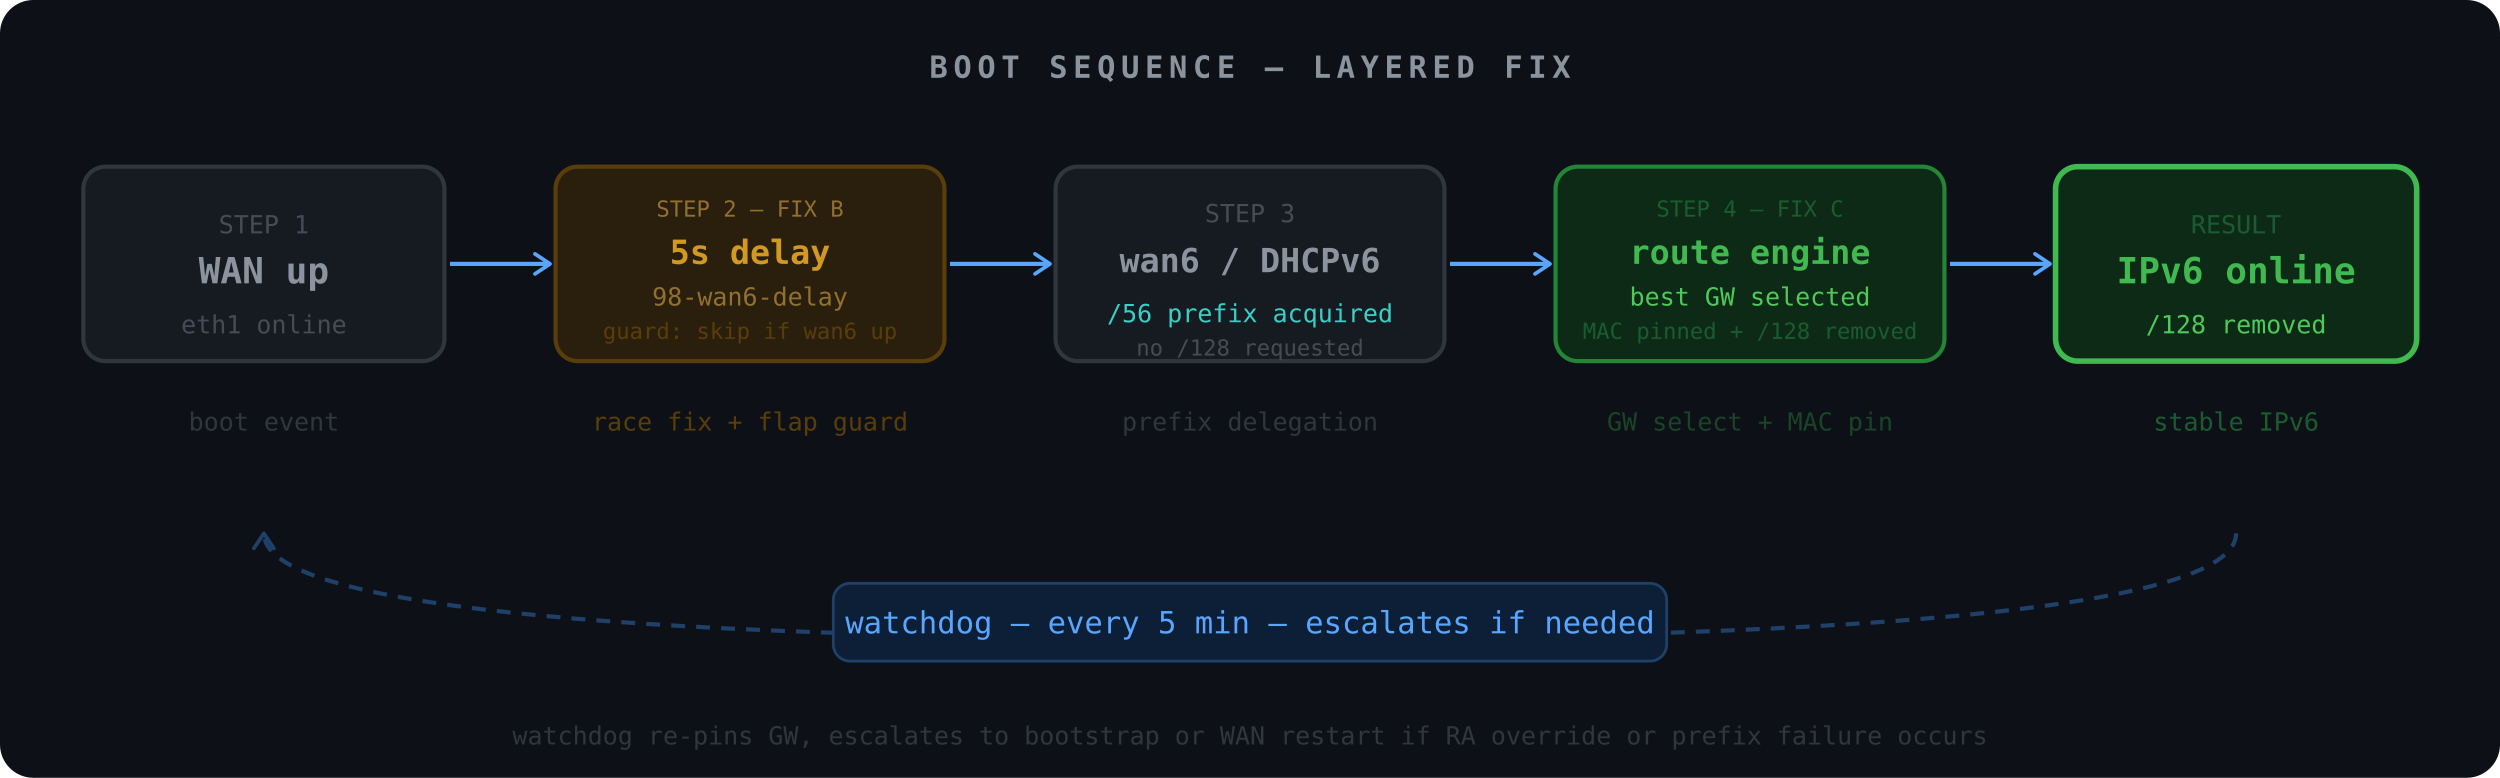
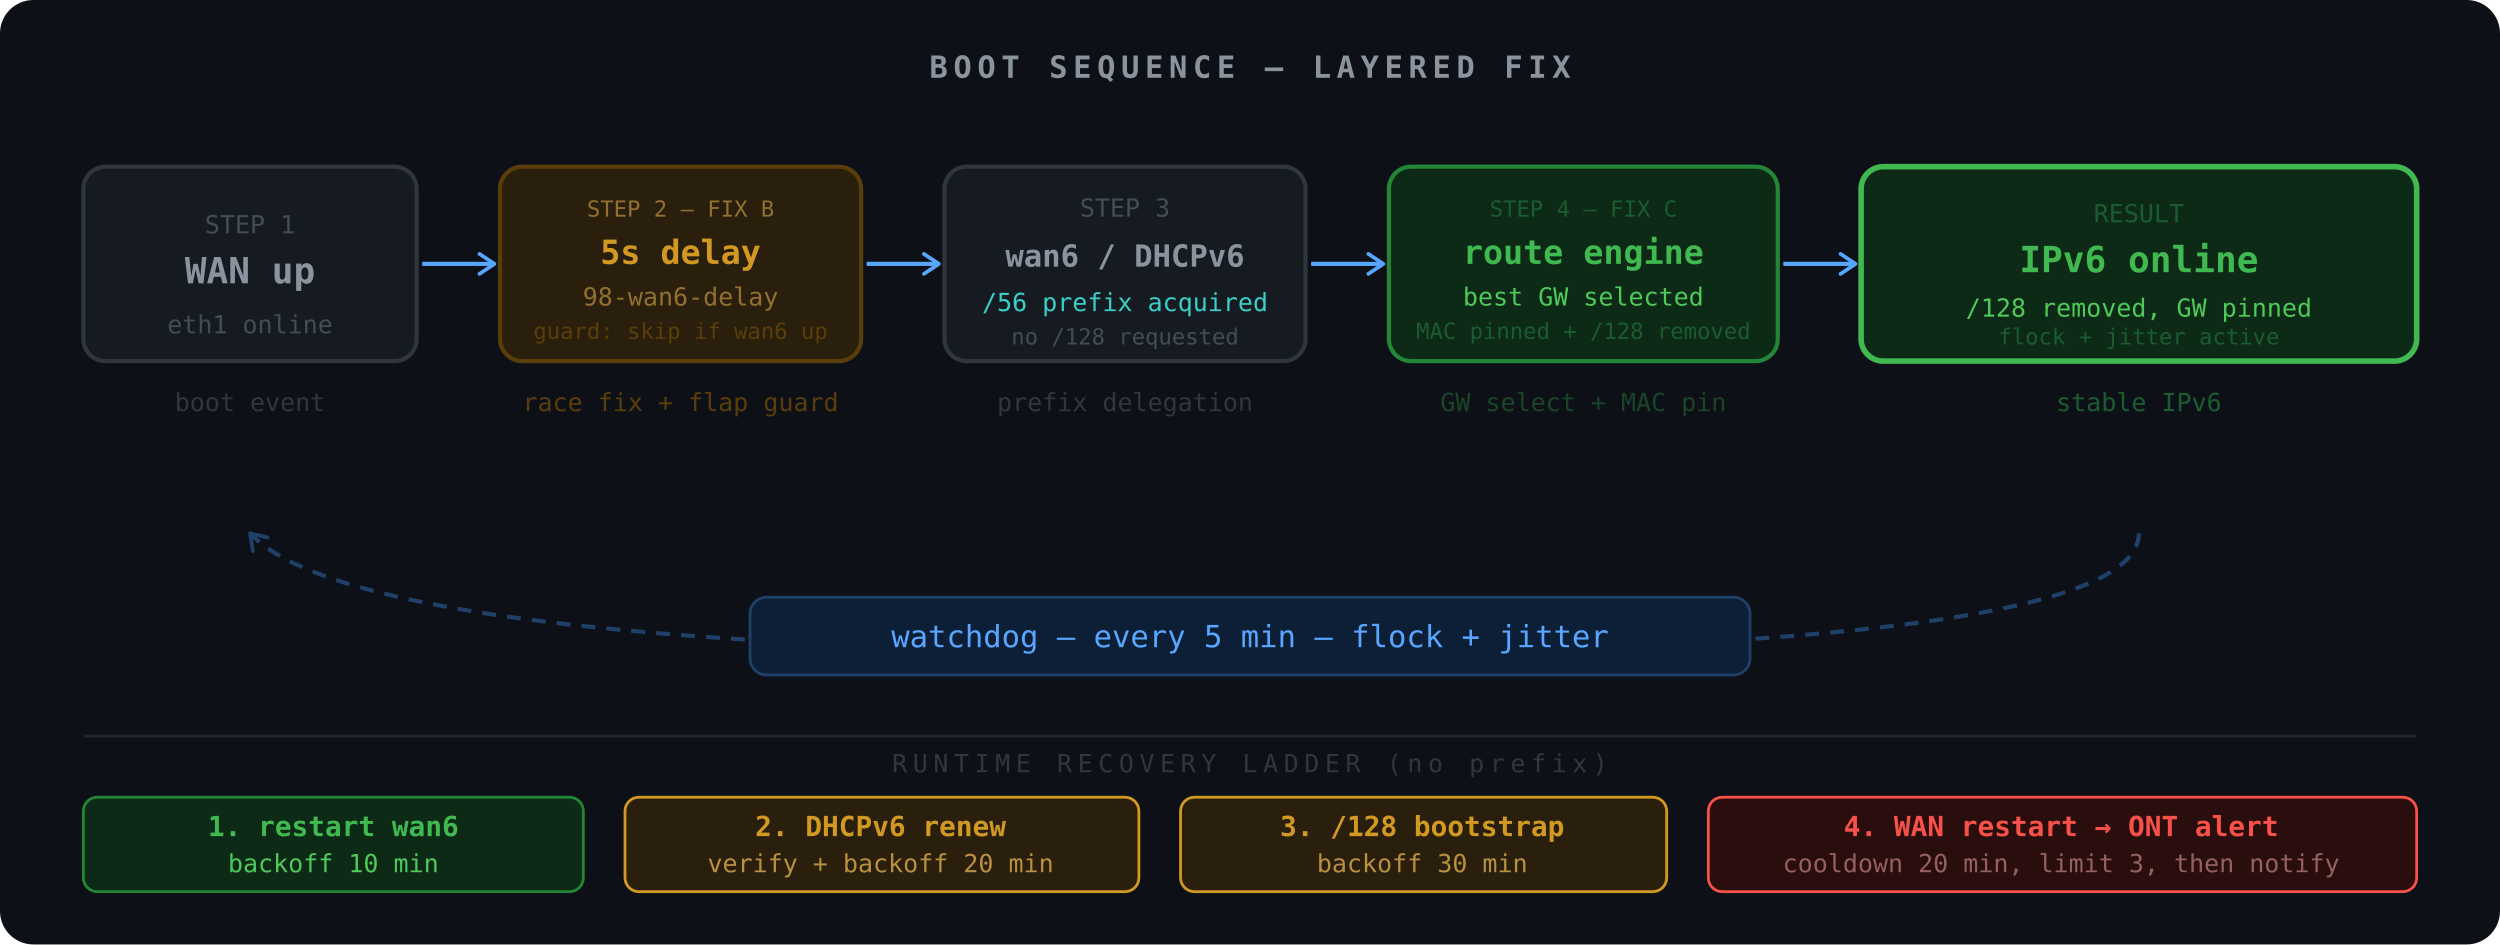
- <svg xmlns="http://www.w3.org/2000/svg" width="900" height="280" viewBox="0 0 900 280" role="img">
+ <svg xmlns="http://www.w3.org/2000/svg" width="900" height="340" viewBox="0 0 900 340" role="img">
  <defs>
    <marker id="arr" viewBox="0 0 10 10" refX="8" refY="5" markerWidth="6" markerHeight="6" orient="auto-start-reverse">
      <path d="M2 1L8 5L2 9" fill="none" stroke="#58a6ff" stroke-width="1.5" stroke-linecap="round" stroke-linejoin="round" />
    </marker>
    <marker id="arr-loop" viewBox="0 0 10 10" refX="8" refY="5" markerWidth="6" markerHeight="6" orient="auto-start-reverse">
      <path d="M2 1L8 5L2 9" fill="none" stroke="#1f4068" stroke-width="1.5" stroke-linecap="round" stroke-linejoin="round" />
    </marker>
  </defs>
-   <rect width="900" height="280" fill="#0d1117" rx="12" />
+   <rect width="900" height="340" fill="#0d1117" rx="12" />
  <text x="450" y="28" text-anchor="middle" fill="#8b949e" font-family="monospace" font-size="11" font-weight="600" letter-spacing="2">BOOT SEQUENCE — LAYERED FIX</text>
-   <rect x="30" y="60" width="130" height="70" rx="8" fill="#161b22" stroke="#30363d" stroke-width="1.5" />
-   <text x="95" y="84" text-anchor="middle" fill="#444c56" font-family="monospace" font-size="9">STEP 1</text>
-   <text x="95" y="102" text-anchor="middle" fill="#8b949e" font-family="monospace" font-size="13" font-weight="700">WAN up</text>
-   <text x="95" y="120" text-anchor="middle" fill="#444c56" font-family="monospace" font-size="9">eth1 online</text>
-   <line x1="162" y1="95" x2="198" y2="95" stroke="#58a6ff" stroke-width="1.5" marker-end="url(#arr)" />
-   <rect x="200" y="60" width="140" height="70" rx="8" fill="#2a1f0d" stroke="#5a3e0a" stroke-width="1.5" />
-   <text x="270" y="78" text-anchor="middle" fill="#917030" font-family="monospace" font-size="8">STEP 2 — FIX B</text>
-   <text x="270" y="95" text-anchor="middle" fill="#d29922" font-family="monospace" font-size="12" font-weight="700">5s delay</text>
-   <text x="270" y="110" text-anchor="middle" fill="#917030" font-family="monospace" font-size="9">98-wan6-delay</text>
-   <text x="270" y="122" text-anchor="middle" fill="#5a3e0a" font-family="monospace" font-size="8">guard: skip if wan6 up</text>
-   <line x1="342" y1="95" x2="378" y2="95" stroke="#58a6ff" stroke-width="1.5" marker-end="url(#arr)" />
-   <rect x="380" y="60" width="140" height="70" rx="8" fill="#161b22" stroke="#30363d" stroke-width="1.5" />
-   <text x="450" y="80" text-anchor="middle" fill="#444c56" font-family="monospace" font-size="9">STEP 3</text>
-   <text x="450" y="98" text-anchor="middle" fill="#8b949e" font-family="monospace" font-size="12" font-weight="700">wan6 / DHCPv6</text>
-   <text x="450" y="116" text-anchor="middle" fill="#39d0c8" font-family="monospace" font-size="9">/56 prefix acquired</text>
-   <text x="450" y="128" text-anchor="middle" fill="#444c56" font-family="monospace" font-size="8">no /128 requested</text>
-   <line x1="522" y1="95" x2="558" y2="95" stroke="#58a6ff" stroke-width="1.5" marker-end="url(#arr)" />
-   <rect x="560" y="60" width="140" height="70" rx="8" fill="#0d2a16" stroke="#238636" stroke-width="1.5" />
-   <text x="630" y="78" text-anchor="middle" fill="#1a5c30" font-family="monospace" font-size="8">STEP 4 — FIX C</text>
-   <text x="630" y="95" text-anchor="middle" fill="#3fb950" font-family="monospace" font-size="12" font-weight="700">route engine</text>
-   <text x="630" y="110" text-anchor="middle" fill="#4ec95a" font-family="monospace" font-size="9">best GW selected</text>
-   <text x="630" y="122" text-anchor="middle" fill="#1a5c30" font-family="monospace" font-size="8">MAC pinned + /128 removed</text>
-   <line x1="702" y1="95" x2="738" y2="95" stroke="#58a6ff" stroke-width="1.5" marker-end="url(#arr)" />
-   <rect x="740" y="60" width="130" height="70" rx="8" fill="#0d2a16" stroke="#3fb950" stroke-width="2" />
-   <text x="805" y="84" text-anchor="middle" fill="#1a5c30" font-family="monospace" font-size="9">RESULT</text>
-   <text x="805" y="102" text-anchor="middle" fill="#3fb950" font-family="monospace" font-size="13" font-weight="700">IPv6 online</text>
-   <text x="805" y="120" text-anchor="middle" fill="#4ec95a" font-family="monospace" font-size="9">/128 removed</text>
-   <path d="M805 192 Q805 230 450 230 Q95 230 95 192" fill="none" stroke="#1f4068" stroke-width="1.5" stroke-dasharray="5 4" marker-end="url(#arr-loop)" />
-   <rect x="300" y="210" width="300" height="28" rx="6" fill="#0d1f36" stroke="#1f4068" stroke-width="1" />
-   <text x="450" y="228" text-anchor="middle" fill="#58a6ff" font-family="monospace" font-size="11">watchdog — every 5 min — escalates if needed</text>
-   <text x="95" y="155" text-anchor="middle" fill="#30363d" font-family="monospace" font-size="9">boot event</text>
-   <text x="270" y="155" text-anchor="middle" fill="#5a3e0a" font-family="monospace" font-size="9">race fix + flap guard</text>
-   <text x="450" y="155" text-anchor="middle" fill="#30363d" font-family="monospace" font-size="9">prefix delegation</text>
-   <text x="630" y="155" text-anchor="middle" fill="#1a4428" font-family="monospace" font-size="9">GW select + MAC pin</text>
-   <text x="805" y="155" text-anchor="middle" fill="#1a5c30" font-family="monospace" font-size="9">stable IPv6</text>
-   <text x="450" y="268" text-anchor="middle" fill="#30363d" font-family="monospace" font-size="9">watchdog re-pins GW, escalates to bootstrap or WAN restart if RA override or prefix failure occurs</text>
+   <rect x="30" y="60" width="120" height="70" rx="8" fill="#161b22" stroke="#30363d" stroke-width="1.5" />
+   <text x="90" y="84" text-anchor="middle" fill="#444c56" font-family="monospace" font-size="9">STEP 1</text>
+   <text x="90" y="102" text-anchor="middle" fill="#8b949e" font-family="monospace" font-size="13" font-weight="700">WAN up</text>
+   <text x="90" y="120" text-anchor="middle" fill="#444c56" font-family="monospace" font-size="9">eth1 online</text>
+   <line x1="152" y1="95" x2="178" y2="95" stroke="#58a6ff" stroke-width="1.5" marker-end="url(#arr)" />
+   <rect x="180" y="60" width="130" height="70" rx="8" fill="#2a1f0d" stroke="#5a3e0a" stroke-width="1.5" />
+   <text x="245" y="78" text-anchor="middle" fill="#917030" font-family="monospace" font-size="8">STEP 2 — FIX B</text>
+   <text x="245" y="95" text-anchor="middle" fill="#d29922" font-family="monospace" font-size="12" font-weight="700">5s delay</text>
+   <text x="245" y="110" text-anchor="middle" fill="#917030" font-family="monospace" font-size="9">98-wan6-delay</text>
+   <text x="245" y="122" text-anchor="middle" fill="#5a3e0a" font-family="monospace" font-size="8">guard: skip if wan6 up</text>
+   <line x1="312" y1="95" x2="338" y2="95" stroke="#58a6ff" stroke-width="1.5" marker-end="url(#arr)" />
+   <rect x="340" y="60" width="130" height="70" rx="8" fill="#161b22" stroke="#30363d" stroke-width="1.5" />
+   <text x="405" y="78" text-anchor="middle" fill="#444c56" font-family="monospace" font-size="9">STEP 3</text>
+   <text x="405" y="96" text-anchor="middle" fill="#8b949e" font-family="monospace" font-size="11" font-weight="700">wan6 / DHCPv6</text>
+   <text x="405" y="112" text-anchor="middle" fill="#39d0c8" font-family="monospace" font-size="9">/56 prefix acquired</text>
+   <text x="405" y="124" text-anchor="middle" fill="#444c56" font-family="monospace" font-size="8">no /128 requested</text>
+   <line x1="472" y1="95" x2="498" y2="95" stroke="#58a6ff" stroke-width="1.5" marker-end="url(#arr)" />
+   <rect x="500" y="60" width="140" height="70" rx="8" fill="#0d2a16" stroke="#238636" stroke-width="1.5" />
+   <text x="570" y="78" text-anchor="middle" fill="#1a5c30" font-family="monospace" font-size="8">STEP 4 — FIX C</text>
+   <text x="570" y="95" text-anchor="middle" fill="#3fb950" font-family="monospace" font-size="12" font-weight="700">route engine</text>
+   <text x="570" y="110" text-anchor="middle" fill="#4ec95a" font-family="monospace" font-size="9">best GW selected</text>
+   <text x="570" y="122" text-anchor="middle" fill="#1a5c30" font-family="monospace" font-size="8">MAC pinned + /128 removed</text>
+   <line x1="642" y1="95" x2="668" y2="95" stroke="#58a6ff" stroke-width="1.5" marker-end="url(#arr)" />
+   <rect x="670" y="60" width="200" height="70" rx="8" fill="#0d2a16" stroke="#3fb950" stroke-width="2" />
+   <text x="770" y="80" text-anchor="middle" fill="#1a5c30" font-family="monospace" font-size="9">RESULT</text>
+   <text x="770" y="98" text-anchor="middle" fill="#3fb950" font-family="monospace" font-size="13" font-weight="700">IPv6 online</text>
+   <text x="770" y="114" text-anchor="middle" fill="#4ec95a" font-family="monospace" font-size="9">/128 removed, GW pinned</text>
+   <text x="770" y="124" text-anchor="middle" fill="#1a5c30" font-family="monospace" font-size="8">flock + jitter active</text>
+   <text x="90" y="148" text-anchor="middle" fill="#30363d" font-family="monospace" font-size="9">boot event</text>
+   <text x="245" y="148" text-anchor="middle" fill="#5a3e0a" font-family="monospace" font-size="9">race fix + flap guard</text>
+   <text x="405" y="148" text-anchor="middle" fill="#30363d" font-family="monospace" font-size="9">prefix delegation</text>
+   <text x="570" y="148" text-anchor="middle" fill="#1a4428" font-family="monospace" font-size="9">GW select + MAC pin</text>
+   <text x="770" y="148" text-anchor="middle" fill="#1a5c30" font-family="monospace" font-size="9">stable IPv6</text>
+   <path d="M770 192 Q770 235 450 235 Q130 235 90 192" fill="none" stroke="#1f4068" stroke-width="1.5" stroke-dasharray="5 4" marker-end="url(#arr-loop)" />
+   <rect x="270" y="215" width="360" height="28" rx="6" fill="#0d1f36" stroke="#1f4068" stroke-width="1" />
+   <text x="450" y="233" text-anchor="middle" fill="#58a6ff" font-family="monospace" font-size="11">watchdog — every 5 min — flock + jitter</text>
+   <line x1="30" y1="265" x2="870" y2="265" stroke="#21262d" stroke-width="1" />
+   <text x="450" y="278" text-anchor="middle" fill="#30363d" font-family="monospace" font-size="9" letter-spacing="2">RUNTIME RECOVERY LADDER (no prefix)</text>
+   <rect x="30" y="287" width="180" height="34" rx="5" fill="#0d2a16" stroke="#238636" stroke-width="1" />
+   <text x="120" y="301" text-anchor="middle" fill="#3fb950" font-family="monospace" font-size="10" font-weight="700">1. restart wan6</text>
+   <text x="120" y="314" text-anchor="middle" fill="#4ec95a" font-family="monospace" font-size="9">backoff 10 min</text>
+   <rect x="225" y="287" width="185" height="34" rx="5" fill="#2a1f0d" stroke="#d29922" stroke-width="1" />
+   <text x="317" y="301" text-anchor="middle" fill="#d29922" font-family="monospace" font-size="10" font-weight="700">2. DHCPv6 renew</text>
+   <text x="317" y="314" text-anchor="middle" fill="#b89040" font-family="monospace" font-size="9">verify + backoff 20 min</text>
+   <rect x="425" y="287" width="175" height="34" rx="5" fill="#2a1f0d" stroke="#d29922" stroke-width="1" />
+   <text x="512" y="301" text-anchor="middle" fill="#d29922" font-family="monospace" font-size="10" font-weight="700">3. /128 bootstrap</text>
+   <text x="512" y="314" text-anchor="middle" fill="#b89040" font-family="monospace" font-size="9">backoff 30 min</text>
+   <rect x="615" y="287" width="255" height="34" rx="5" fill="#2a0d0d" stroke="#f85149" stroke-width="1" />
+   <text x="742" y="301" text-anchor="middle" fill="#f85149" font-family="monospace" font-size="10" font-weight="700">4. WAN restart → ONT alert</text>
+   <text x="742" y="314" text-anchor="middle" fill="#956060" font-family="monospace" font-size="9">cooldown 20 min, limit 3, then notify</text>
</svg>
